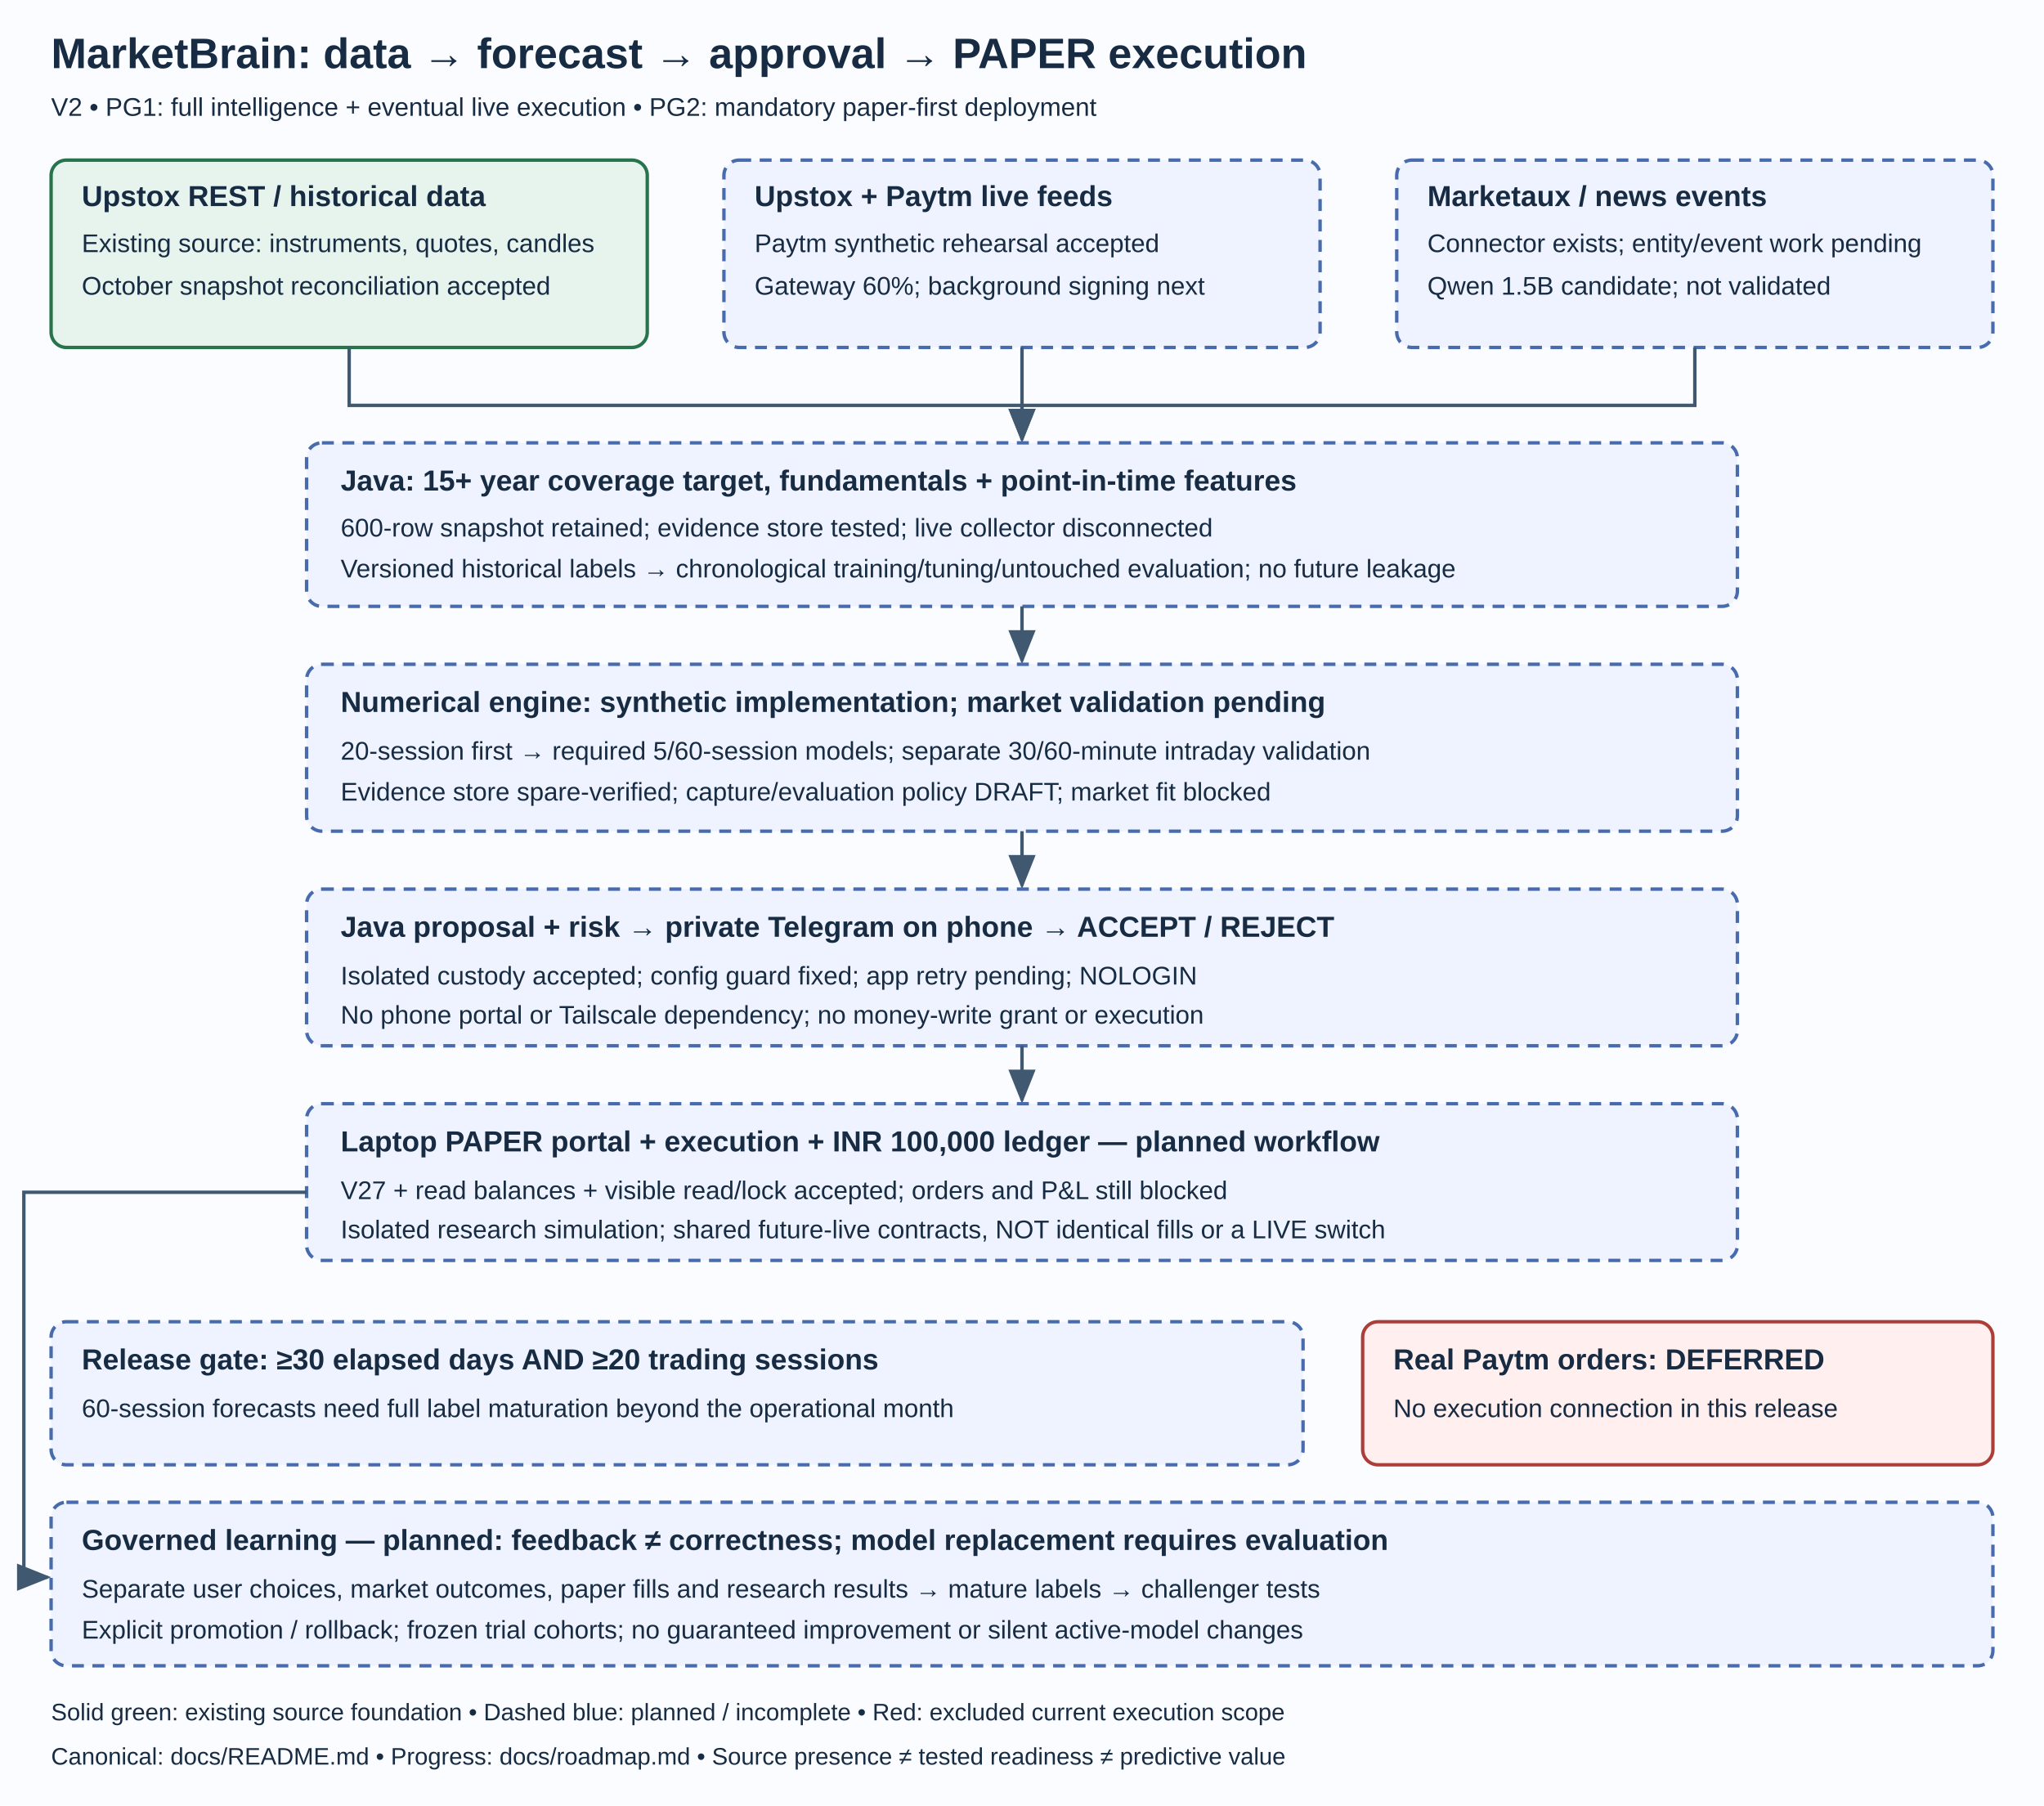
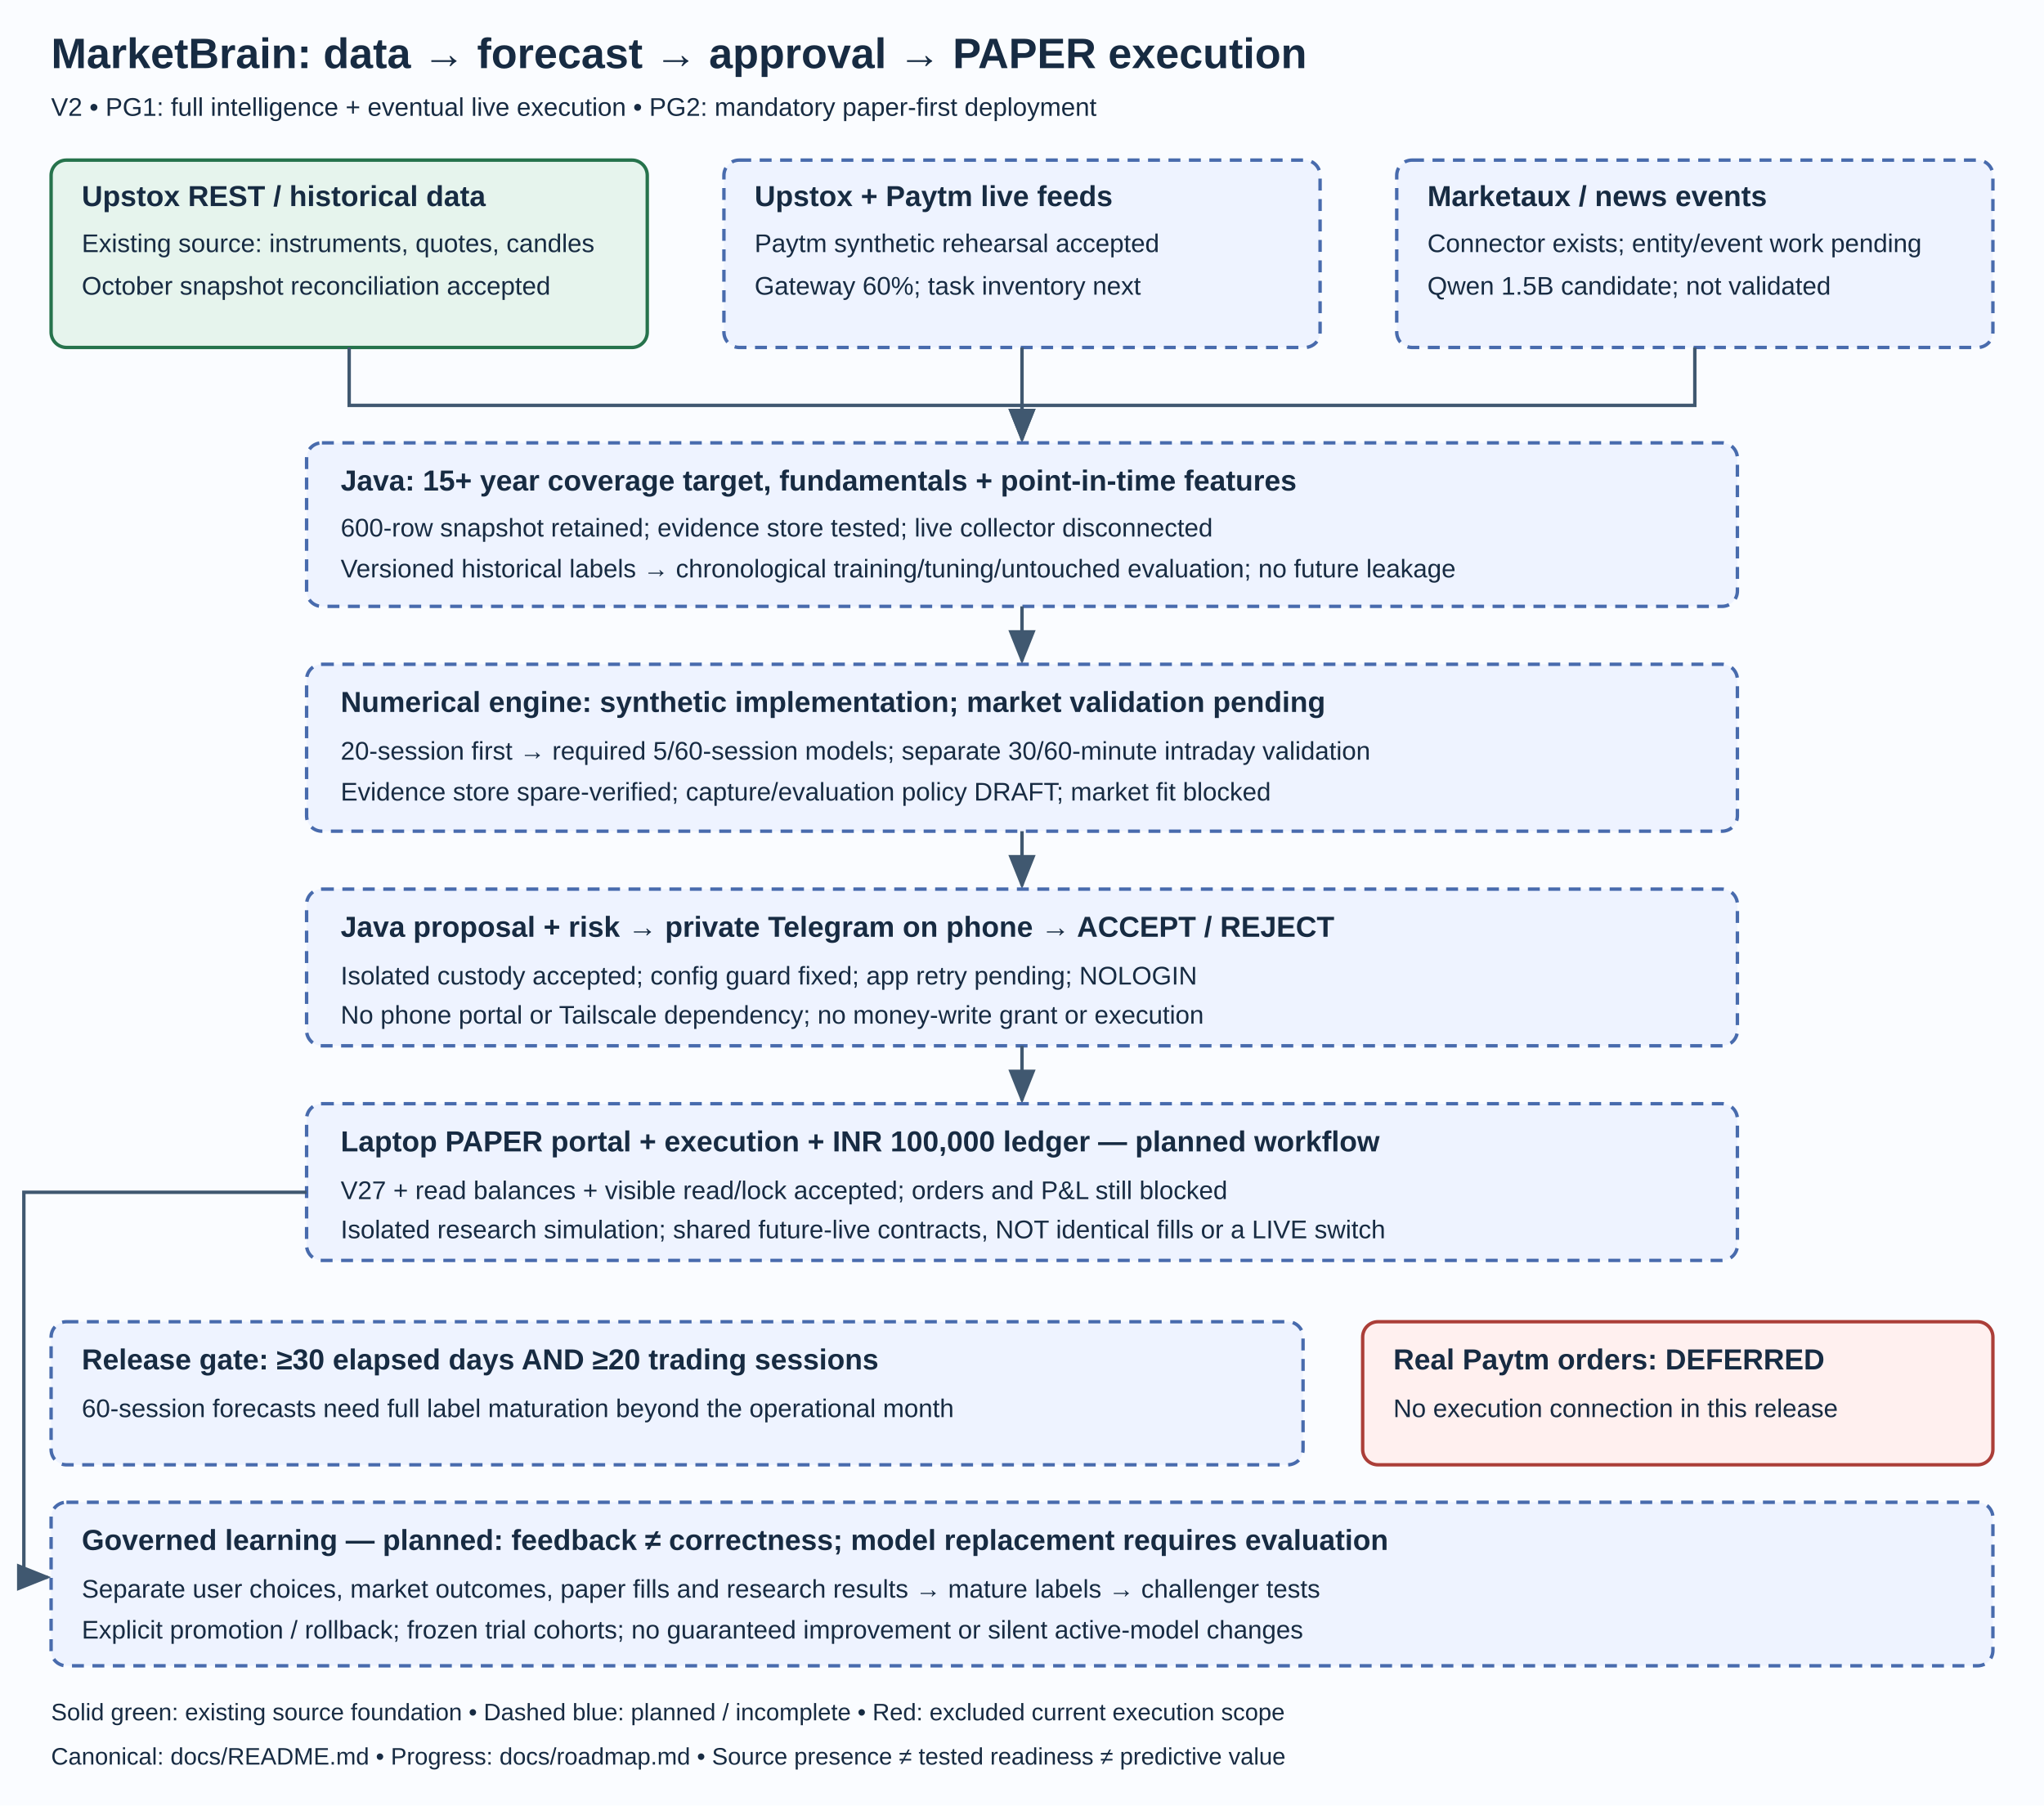
<svg xmlns="http://www.w3.org/2000/svg" width="1200" height="1060" viewBox="0 0 1200 1060" role="img" aria-labelledby="title desc">
  <defs>
    <marker id="arrow" markerWidth="10" markerHeight="8" refX="9" refY="4" orient="auto">
      <path d="M0,0 L10,4 L0,8 Z" fill="#405870" />
    </marker>
    <style>
      text { font-family: Arial, sans-serif; fill: #172b42; }
      .heading { font-size: 25px; font-weight: bold; }
      .label { font-size: 17px; font-weight: bold; }
      .body { font-size: 15px; }
      .small { font-size: 14px; }
      .existing { fill: #e6f4ed; stroke: #26734c; stroke-width: 2; }
      .planned { fill: #eef3ff; stroke: #486bad; stroke-width: 2; stroke-dasharray: 7 5; }
      .blocked { fill: #fff0ef; stroke: #ab3e38; stroke-width: 2; }
      .line { fill: none; stroke: #405870; stroke-width: 2; marker-end: url(#arrow); }
    </style>
  </defs>
  <rect width="1200" height="1060" fill="#fafcff" />
  <text x="30" y="40" class="heading">MarketBrain: data → forecast → approval → PAPER execution</text>
  <text x="30" y="68" class="body">V2 • PG1: full intelligence + eventual live execution • PG2: mandatory paper-first deployment</text>
  <rect x="30" y="94" width="350" height="110" rx="9" class="existing" />
  <text x="48" y="121" class="label">Upstox REST / historical data</text>
  <text x="48" y="148" class="body">Existing source: instruments, quotes, candles</text>
  <text x="48" y="173" class="body">October snapshot reconciliation accepted</text>
  <rect x="425" y="94" width="350" height="110" rx="9" class="planned" />
  <text x="443" y="121" class="label">Upstox + Paytm live feeds</text>
  <text x="443" y="148" class="body">Paytm synthetic rehearsal accepted</text>
-   <text x="443" y="173" class="body">Gateway 60%; background signing next</text>
+   <text x="443" y="173" class="body">Gateway 60%; task inventory next</text>
  <rect x="820" y="94" width="350" height="110" rx="9" class="planned" />
  <text x="838" y="121" class="label">Marketaux / news events</text>
  <text x="838" y="148" class="body">Connector exists; entity/event work pending</text>
  <text x="838" y="173" class="body">Qwen 1.5B candidate; not validated</text>
  <path d="M205 204 V238 H600 V258" class="line" />
  <path d="M600 204 V258" class="line" />
  <path d="M995 204 V238 H600" fill="none" stroke="#405870" stroke-width="2" />
  <rect x="180" y="260" width="840" height="96" rx="9" class="planned" />
  <text x="200" y="288" class="label">Java: 15+ year coverage target, fundamentals + point-in-time features</text>
  <text x="200" y="315" class="body">600-row snapshot retained; evidence store tested; live collector disconnected</text>
  <text x="200" y="339" class="body">Versioned historical labels → chronological training/tuning/untouched evaluation; no future leakage</text>
  <path d="M600 356 V388" class="line" />
  <rect x="180" y="390" width="840" height="98" rx="9" class="planned" />
  <text x="200" y="418" class="label">Numerical engine: synthetic implementation; market validation pending</text>
  <text x="200" y="446" class="body">20-session first → required 5/60-session models; separate 30/60-minute intraday validation</text>
  <text x="200" y="470" class="body">Evidence store spare-verified; capture/evaluation policy DRAFT; market fit blocked</text>
  <path d="M600 488 V520" class="line" />
  <rect x="180" y="522" width="840" height="92" rx="9" class="planned" />
  <text x="200" y="550" class="label">Java proposal + risk → private Telegram on phone → ACCEPT / REJECT</text>
  <text x="200" y="578" class="body">Isolated custody accepted; config guard fixed; app retry pending; NOLOGIN</text>
  <text x="200" y="601" class="body">No phone portal or Tailscale dependency; no money-write grant or execution</text>
  <path d="M600 614 V646" class="line" />
  <rect x="180" y="648" width="840" height="92" rx="9" class="planned" />
  <text x="200" y="676" class="label">Laptop PAPER portal + execution + INR 100,000 ledger — planned workflow</text>
  <text x="200" y="704" class="body">V27 + read balances + visible read/lock accepted; orders and P&amp;L still blocked</text>
  <text x="200" y="727" class="body">Isolated research simulation; shared future-live contracts, NOT identical fills or a LIVE switch</text>
  <rect x="30" y="776" width="735" height="84" rx="9" class="planned" />
  <text x="48" y="804" class="label">Release gate: ≥30 elapsed days AND ≥20 trading sessions</text>
  <text x="48" y="832" class="body">60-session forecasts need full label maturation beyond the operational month</text>
  <rect x="800" y="776" width="370" height="84" rx="9" class="blocked" />
  <text x="818" y="804" class="label">Real Paytm orders: DEFERRED</text>
  <text x="818" y="832" class="body">No execution connection in this release</text>
  <path d="M180 700 H14 V926 H28" class="line" />
  <rect x="30" y="882" width="1140" height="96" rx="9" class="planned" />
  <text x="48" y="910" class="label">Governed learning — planned: feedback ≠ correctness; model replacement requires evaluation</text>
  <text x="48" y="938" class="body">Separate user choices, market outcomes, paper fills and research results → mature labels → challenger tests</text>
  <text x="48" y="962" class="body">Explicit promotion / rollback; frozen trial cohorts; no guaranteed improvement or silent active-model changes</text>
  <text x="30" y="1010" class="small">Solid green: existing source foundation • Dashed blue: planned / incomplete • Red: excluded current execution scope</text>
  <text x="30" y="1036" class="small">Canonical: docs/README.md • Progress: docs/roadmap.md • Source presence ≠ tested readiness ≠ predictive value</text>
</svg>
